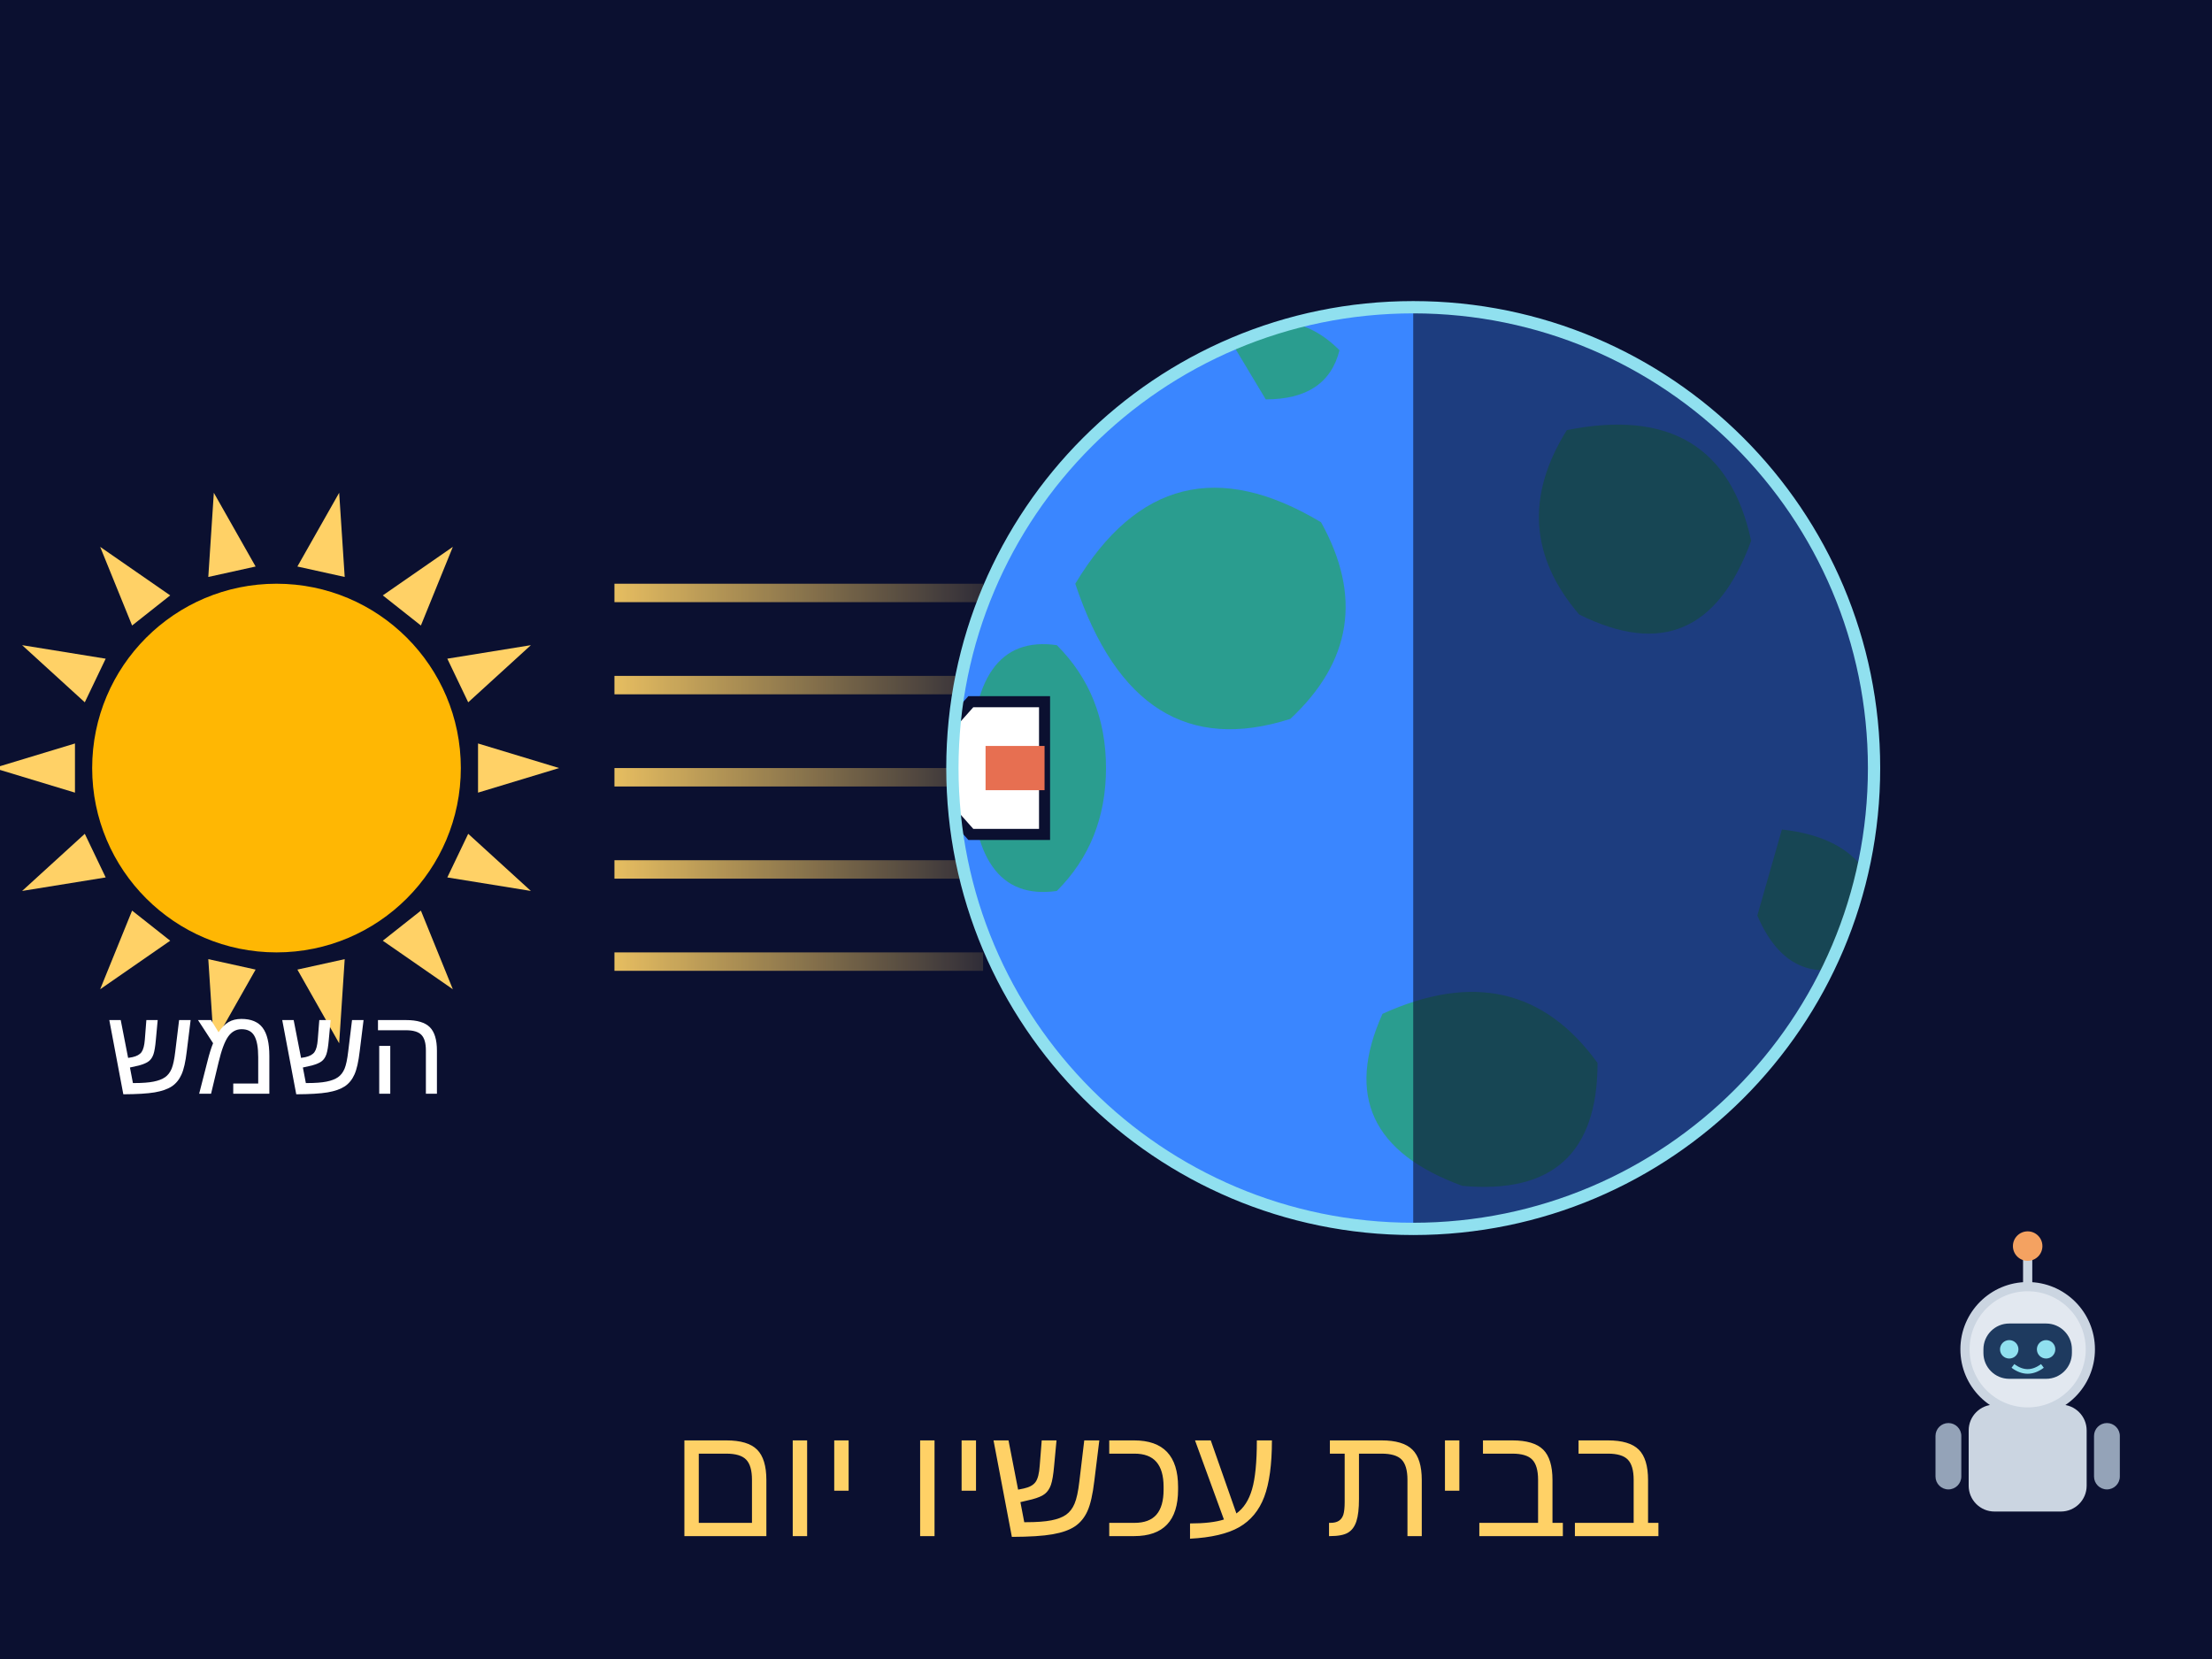
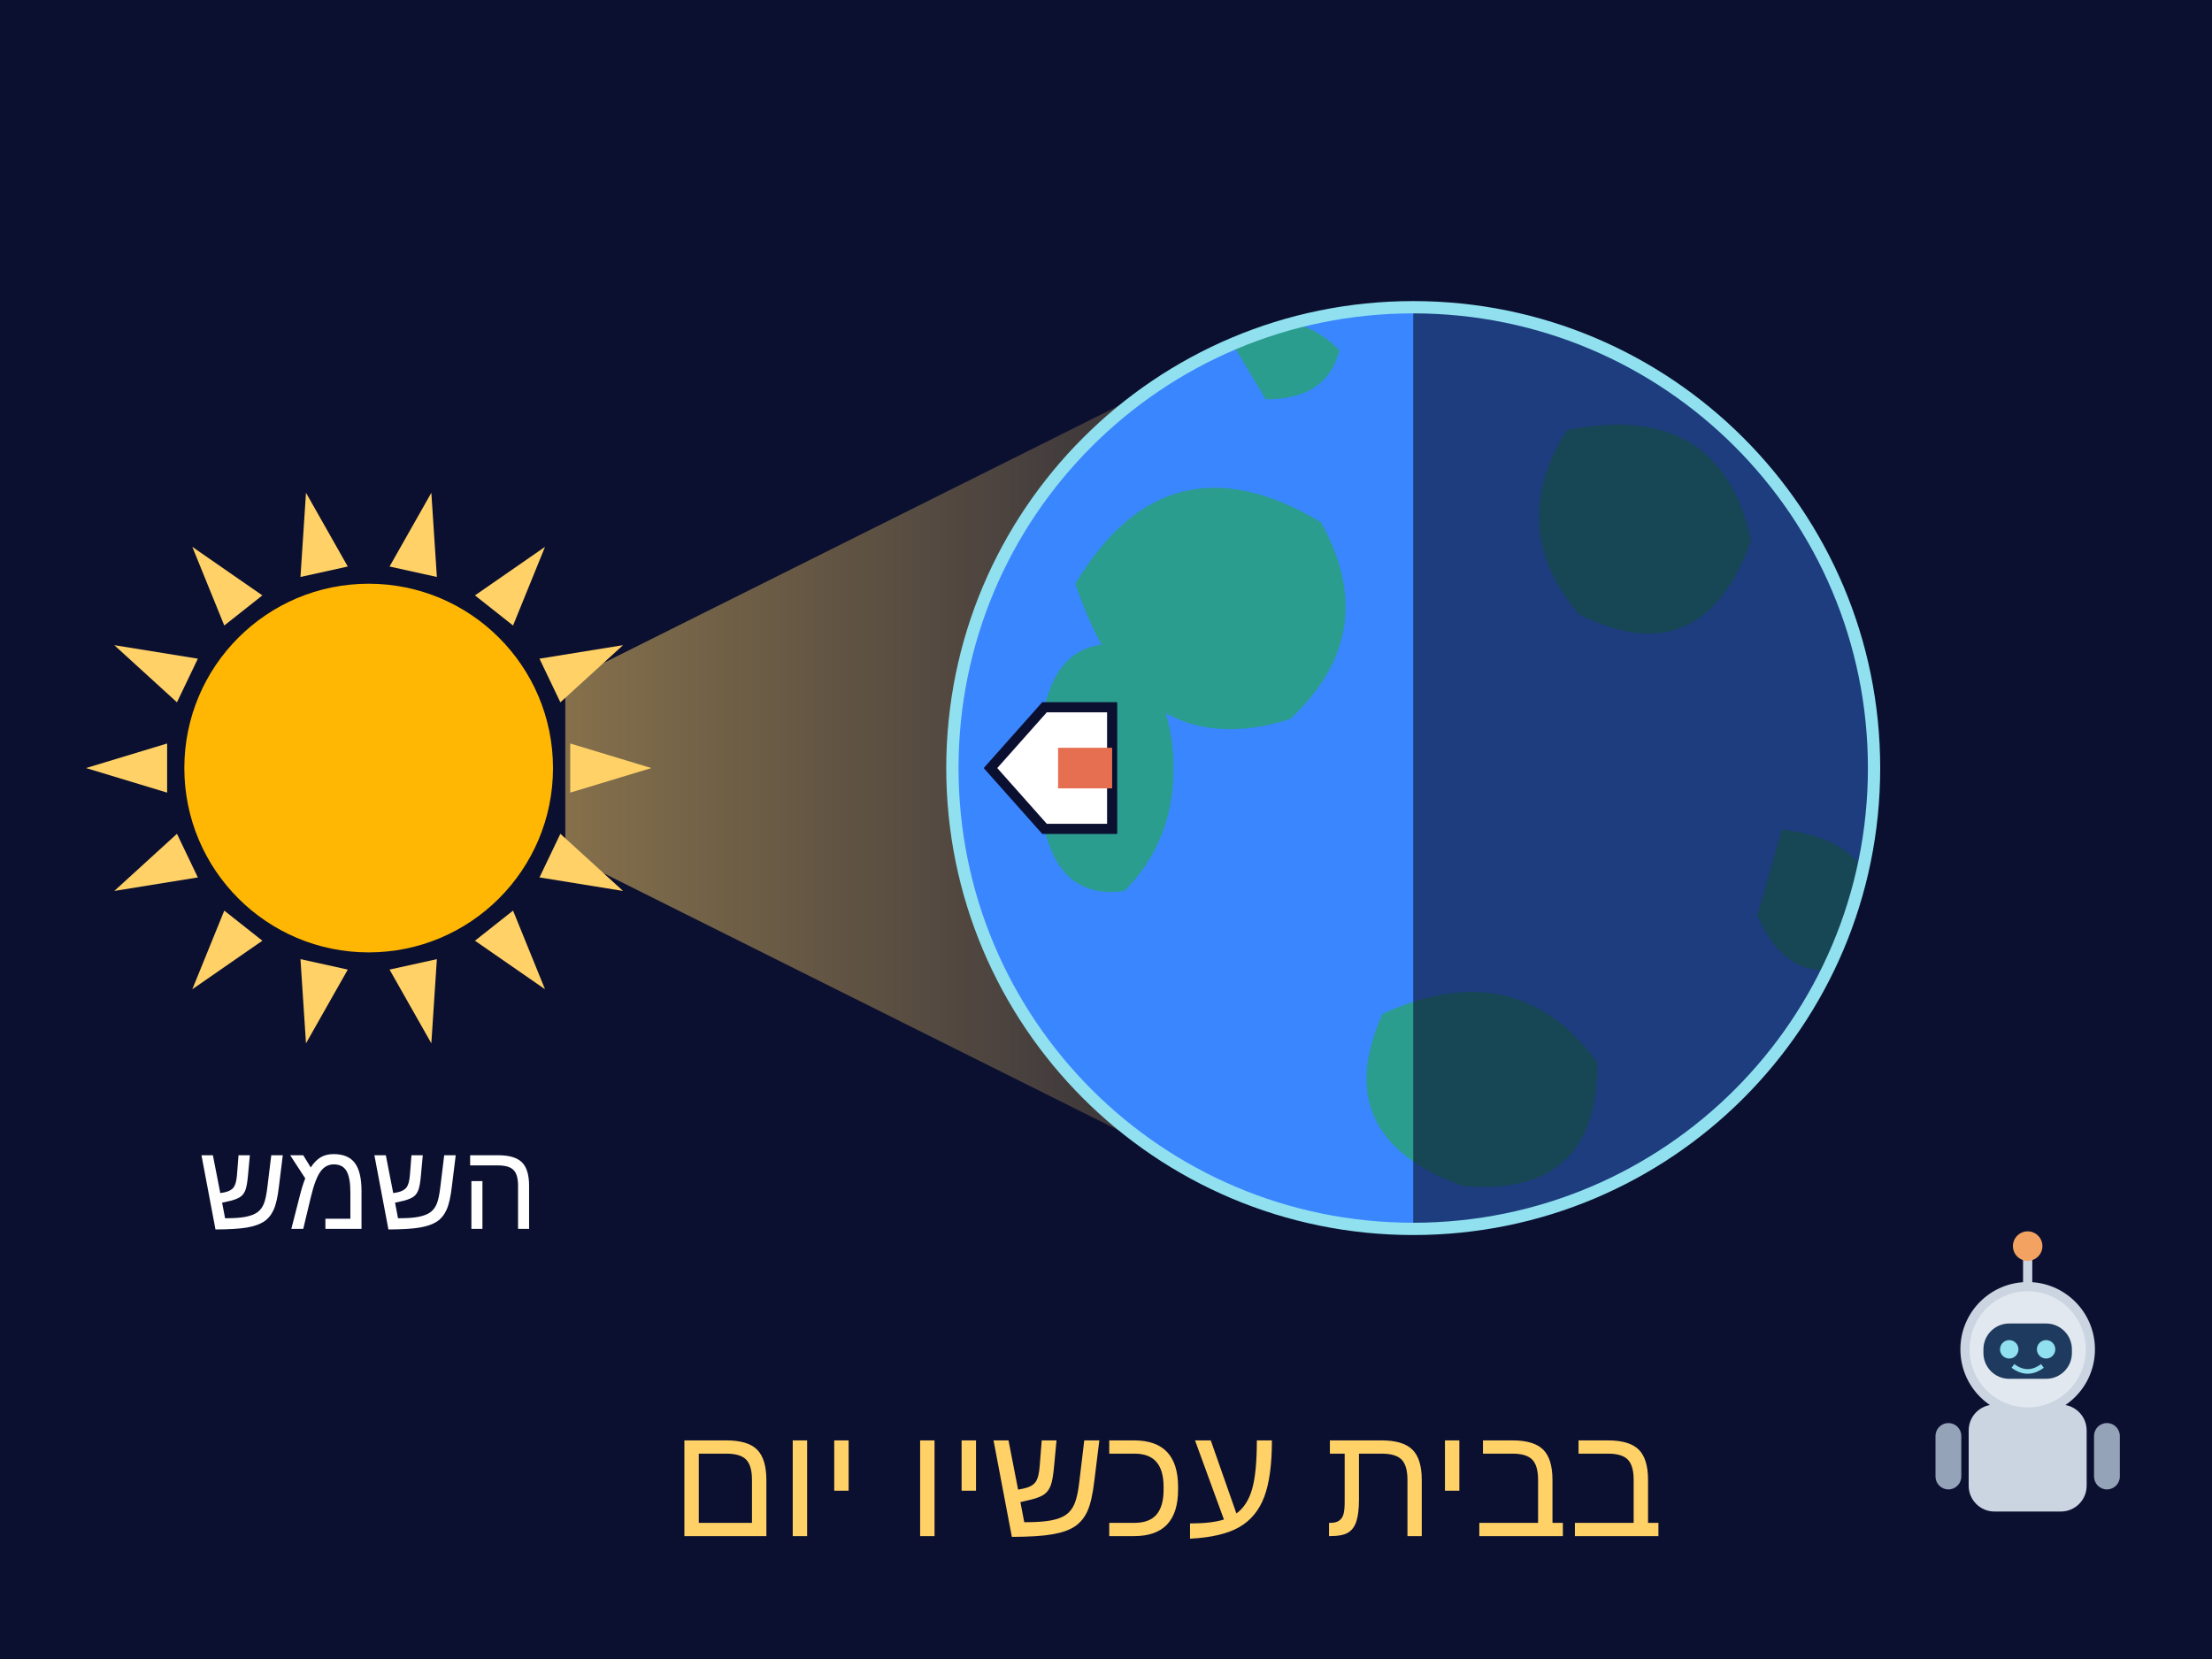
<svg xmlns="http://www.w3.org/2000/svg" viewBox="0 0 360 270" width="360" height="270" role="img">
  <defs>
    <linearGradient id="beam" x1="0" x2="1" y1="0" y2="0">
      <stop offset="0" stop-color="#ffd166" stop-opacity="0.9" />
      <stop offset="1" stop-color="#ffd166" stop-opacity="0.15" />
    </linearGradient>
    <clipPath id="E">
      <circle cx="230" cy="125" r="75" />
    </clipPath>
    <clipPath id="N">
      <rect x="230" y="40" width="100" height="170" />
    </clipPath>
  </defs>
  <rect width="360" height="270" fill="#0b1030" />
+   <defs>
+     <linearGradient id="cone" x1="0" x2="1" y1="0" y2="0">
+       <stop offset="0" stop-color="#ffd166" stop-opacity="0.5" />
+       <stop offset="1" stop-color="#ffd166" stop-opacity="0.12" />
+     </linearGradient>
+   </defs>
+   <polygon points="92,111 206.824,53.671 206.824,196.329 92,139" fill="url(#cone)" />
  <g fill="#ffd166">
-     <polygon points="77.8,121.0 91.0,125.0 77.8,129.0" />
-     <polygon points="76.2,135.7 86.4,145.0 72.8,142.8" />
-     <polygon points="68.5,148.2 73.7,161.0 62.3,153.1" />
-     <polygon points="56.1,156.1 55.2,169.8 48.4,157.8" />
-     <polygon points="41.6,157.8 34.8,169.8 33.9,156.1" />
-     <polygon points="27.7,153.1 16.3,161.0 21.5,148.2" />
-     <polygon points="17.2,142.8 3.6,145.0 13.8,135.7" />
-     <polygon points="12.2,129.0 -1.0,125.0 12.2,121.0" />
-     <polygon points="13.8,114.3 3.6,105.0 17.2,107.2" />
-     <polygon points="21.5,101.8 16.3,89.0 27.7,96.9" />
-     <polygon points="33.9,93.9 34.8,80.2 41.6,92.2" />
-     <polygon points="48.4,92.2 55.2,80.2 56.1,93.9" />
-     <polygon points="62.3,96.9 73.7,89.0 68.5,101.8" />
-     <polygon points="72.8,107.2 86.4,105.0 76.2,114.3" />
+     <polygon points="92.8,121.0 106.0,125.0 92.8,129.0" />
+     <polygon points="91.2,135.7 101.4,145.0 87.8,142.8" />
+     <polygon points="83.5,148.2 88.7,161.0 77.3,153.1" />
+     <polygon points="71.1,156.1 70.2,169.8 63.4,157.8" />
+     <polygon points="56.6,157.8 49.8,169.8 48.9,156.1" />
+     <polygon points="42.7,153.1 31.3,161.0 36.5,148.2" />
+     <polygon points="32.2,142.8 18.6,145.0 28.8,135.7" />
+     <polygon points="27.2,129.0 14.0,125.0 27.2,121.0" />
+     <polygon points="28.8,114.3 18.6,105.0 32.2,107.2" />
+     <polygon points="36.5,101.8 31.3,89.0 42.7,96.9" />
+     <polygon points="48.9,93.9 49.8,80.2 56.6,92.2" />
+     <polygon points="63.4,92.2 70.2,80.2 71.1,93.9" />
+     <polygon points="77.3,96.9 88.7,89.0 83.5,101.8" />
+     <polygon points="87.8,107.2 101.4,105.0 91.2,114.3" />
  </g>
-   <circle cx="45" cy="125" r="30" fill="#ffb703" />
-   <rect x="100" y="95" width="60" height="3" fill="url(#beam)" />
-   <rect x="100" y="110" width="60" height="3" fill="url(#beam)" />
-   <rect x="100" y="125" width="60" height="3" fill="url(#beam)" />
-   <rect x="100" y="140" width="60" height="3" fill="url(#beam)" />
-   <rect x="100" y="155" width="60" height="3" fill="url(#beam)" />
+   <circle cx="60" cy="125" r="30" fill="#ffb703" />
  <circle cx="230" cy="125" r="75" fill="#3a86ff" />
  <g clip-path="url(#E)">
    <g>
      <animateTransform attributeName="transform" type="rotate" from="0 230 125" to="-360 230 125" dur="12s" repeatCount="indefinite" />
      <path d="M175,95 q15,-25 40,-10 q10,18 -5,32 q-25,8 -35,-22 z" fill="#2a9d8f" />
      <path d="M255,70 q25,-5 30,18 q-8,22 -28,12 q-12,-14 -2,-30 z" fill="#2a9d8f" />
      <path d="M225,165 q22,-10 35,8 q0,22 -22,20 q-22,-8 -13,-28 z" fill="#2a9d8f" />
      <path d="M290,135 q18,2 16,20 q-14,8 -20,-6 z" fill="#2a9d8f" />
      <path d="M200,55 q10,-6 18,2 q-2,8 -12,8 z" fill="#2a9d8f" />
-       <g transform="translate(170,125) rotate(-90)">
+       <g transform="translate(181,125) rotate(-90)">
        <path d="M-20,2 q-2,-14 20,-14 q22,0 20,14 q-8,8 -20,8 q-12,0 -20,-8 z" fill="#2a9d8f" />
-         <g transform="scale(1.2)">
+         <g transform="scale(1.1)">
          <polygon points="-9,0 9,0 9,-10 0,-18 -9,-10" fill="#ffffff" stroke="#0b1030" stroke-width="1.5" />
          <rect x="-3" y="-8" width="6" height="8" fill="#e76f51" />
        </g>
      </g>
    </g>
  </g>
  <circle cx="230" cy="125" r="75" fill="#0b1030" opacity="0.62" clip-path="url(#N)" />
  <circle cx="230" cy="125" r="75" fill="none" stroke="#90e0ef" stroke-width="2" />
  <g>
    <animateTransform attributeName="transform" type="rotate" from="0 230 125" to="-360 230 125" dur="12s" repeatCount="indefinite" />
-     <g transform="translate(170,125) rotate(-90) scale(1.2)">
+     <g transform="translate(181,125) rotate(-90) scale(1.1)">
      <rect x="-7" y="-9" width="5" height="5" fill="#ffd166" opacity="0">
        <animate attributeName="opacity" calcMode="discrete" keyTimes="0;0.25;0.75" values="0;1;0" dur="12s" repeatCount="indefinite" />
      </rect>
    </g>
  </g>
  <text x="190" y="250" text-anchor="middle" direction="rtl" font-family="Arial,sans-serif" font-size="26" fill="#ffd166">
    <animate attributeName="opacity" calcMode="discrete" keyTimes="0;0.25;0.75" values="1;0;1" dur="12s" repeatCount="indefinite" />בבית עכשיו יום</text>
  <text x="190" y="250" text-anchor="middle" direction="rtl" font-family="Arial,sans-serif" font-size="26" fill="#90e0ef" opacity="0">
    <animate attributeName="opacity" calcMode="discrete" keyTimes="0;0.25;0.75" values="0;1;0" dur="12s" repeatCount="indefinite" />בבית עכשיו לילה</text>
-   <text x="45" y="178" text-anchor="middle" direction="rtl" font-family="Arial,sans-serif" font-size="20" fill="#ffffff">השמש</text>
+   <text x="60" y="200" text-anchor="middle" direction="rtl" font-family="Arial,sans-serif" font-size="20" fill="#ffffff">השמש</text>
  <g transform="translate(300,198) scale(0.3)">
    <line x1="100" y1="22" x2="100" y2="42" stroke="#cbd5e1" stroke-width="5" />
    <circle cx="100" cy="16" r="8" fill="#f4a261" />
    <rect x="68" y="102" width="64" height="58" rx="14" fill="#cbd5e1" />
    <rect x="50" y="112" width="14" height="36" rx="7" fill="#94a3b8" />
    <rect x="136" y="112" width="14" height="36" rx="7" fill="#94a3b8" />
    <circle cx="100" cy="72" r="34" fill="#e2e8f0" stroke="#cbd5e1" stroke-width="5" />
    <rect x="76" y="58" width="48" height="30" rx="14" fill="#1e3a5f" />
    <circle cx="90" cy="72" r="5" fill="#90e0ef" />
    <circle cx="110" cy="72" r="5" fill="#90e0ef" />
    <path d="M92,81 q8,6 16,0" stroke="#90e0ef" stroke-width="2.5" fill="none" />
  </g>
</svg>
